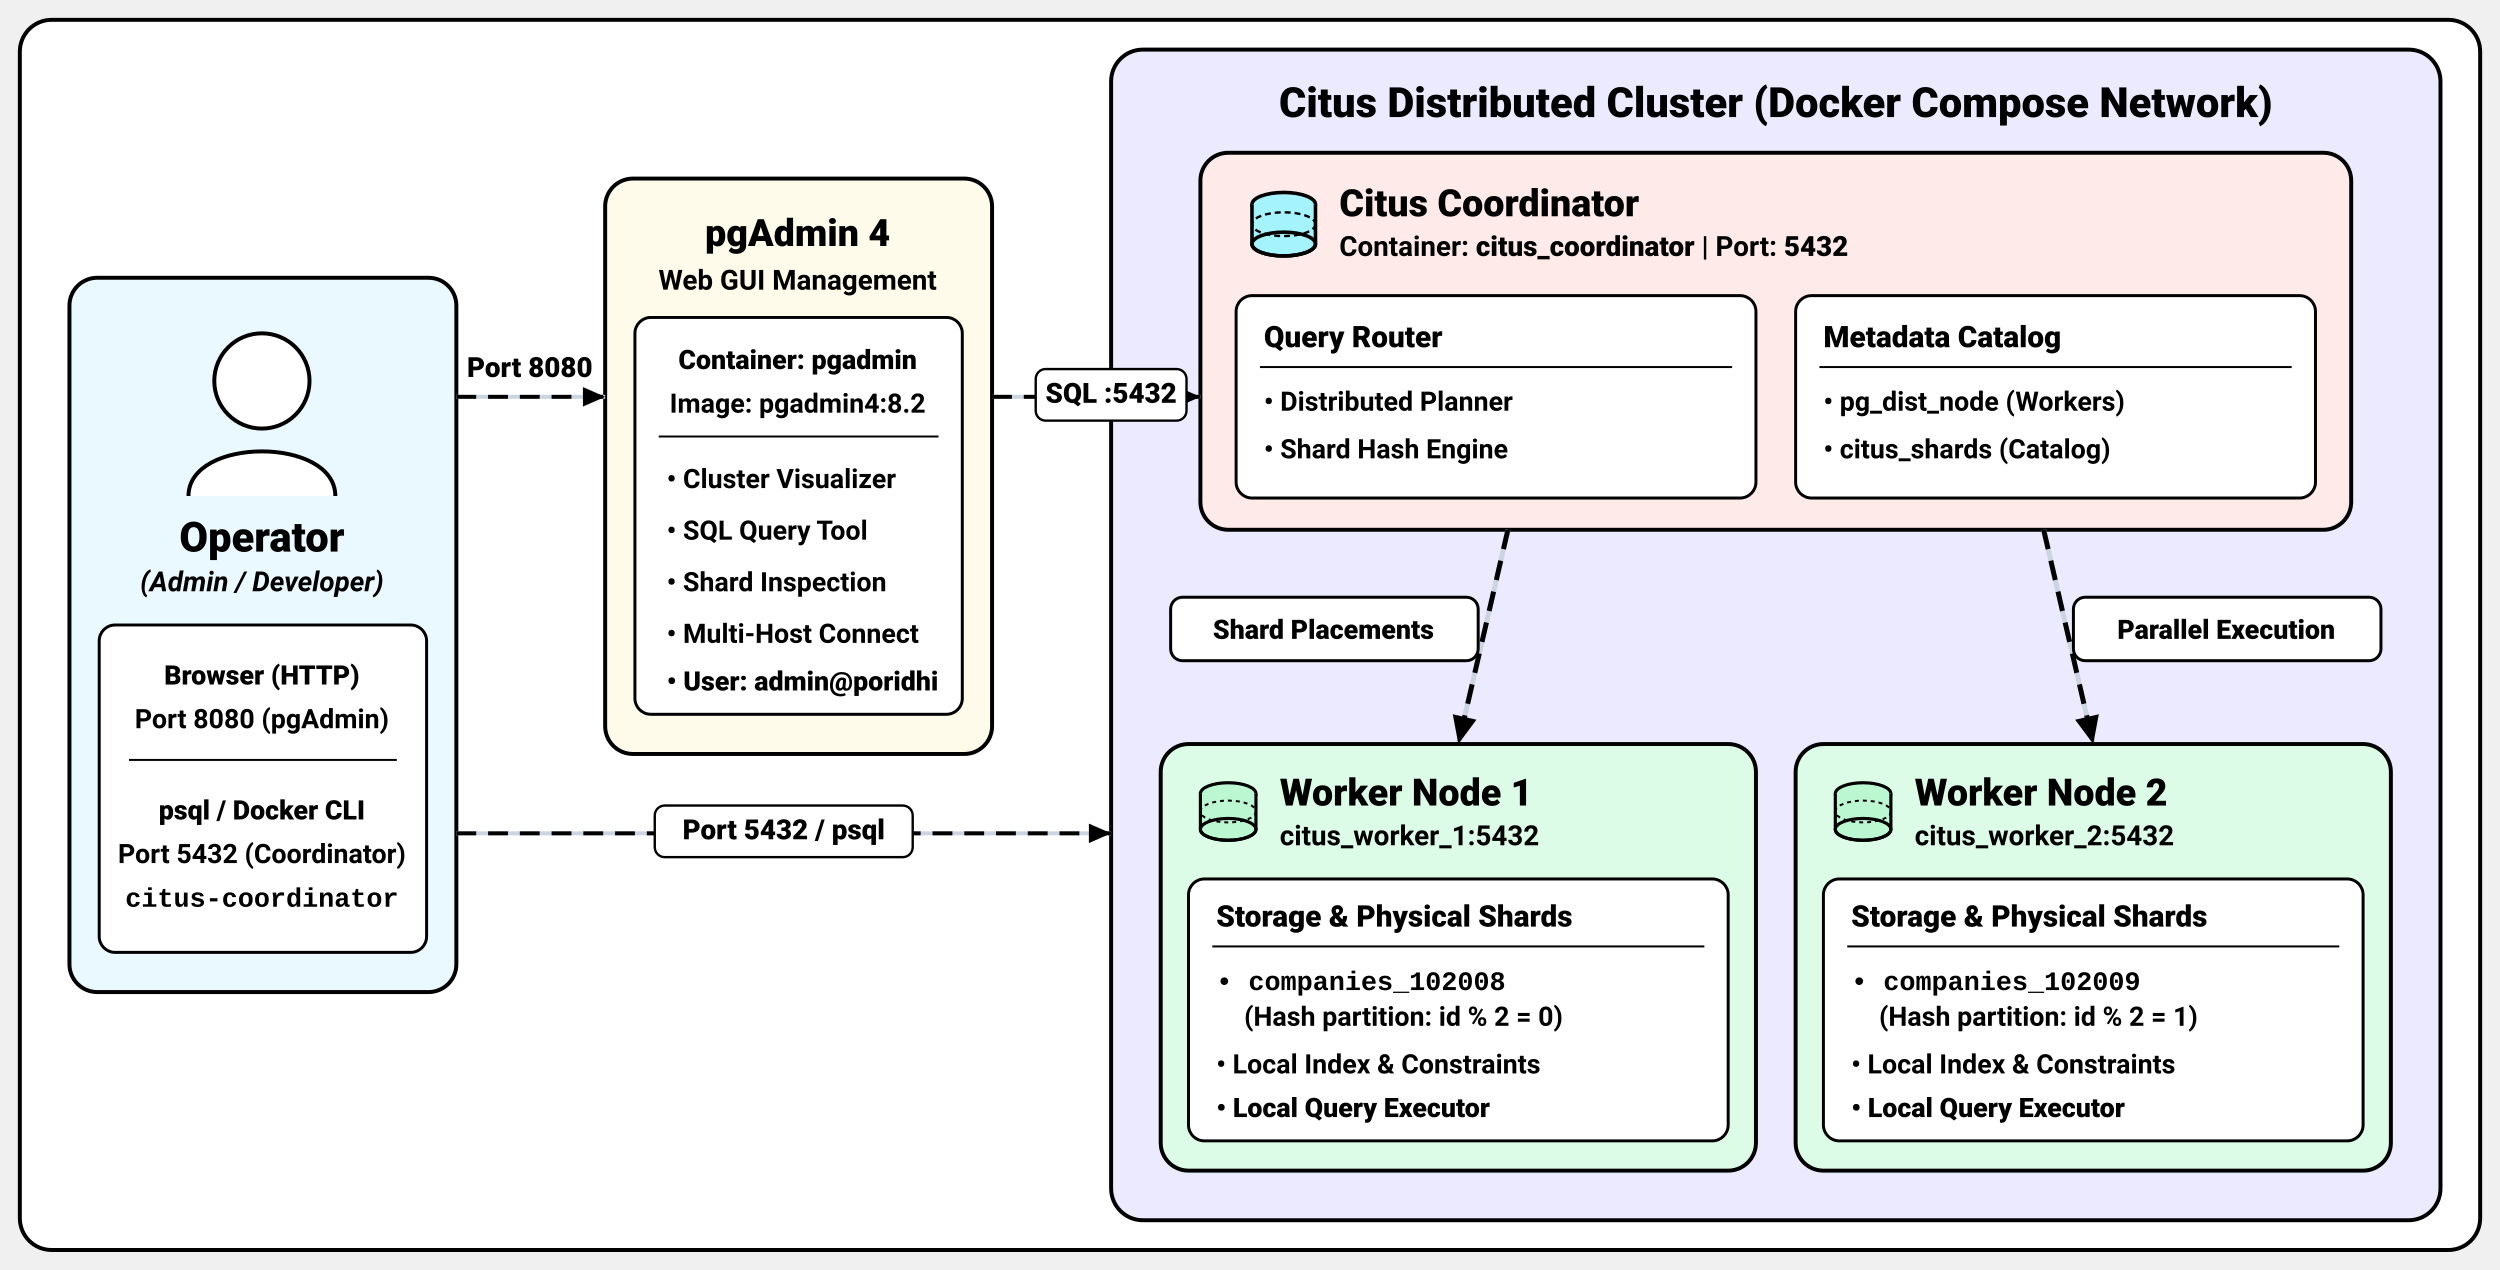
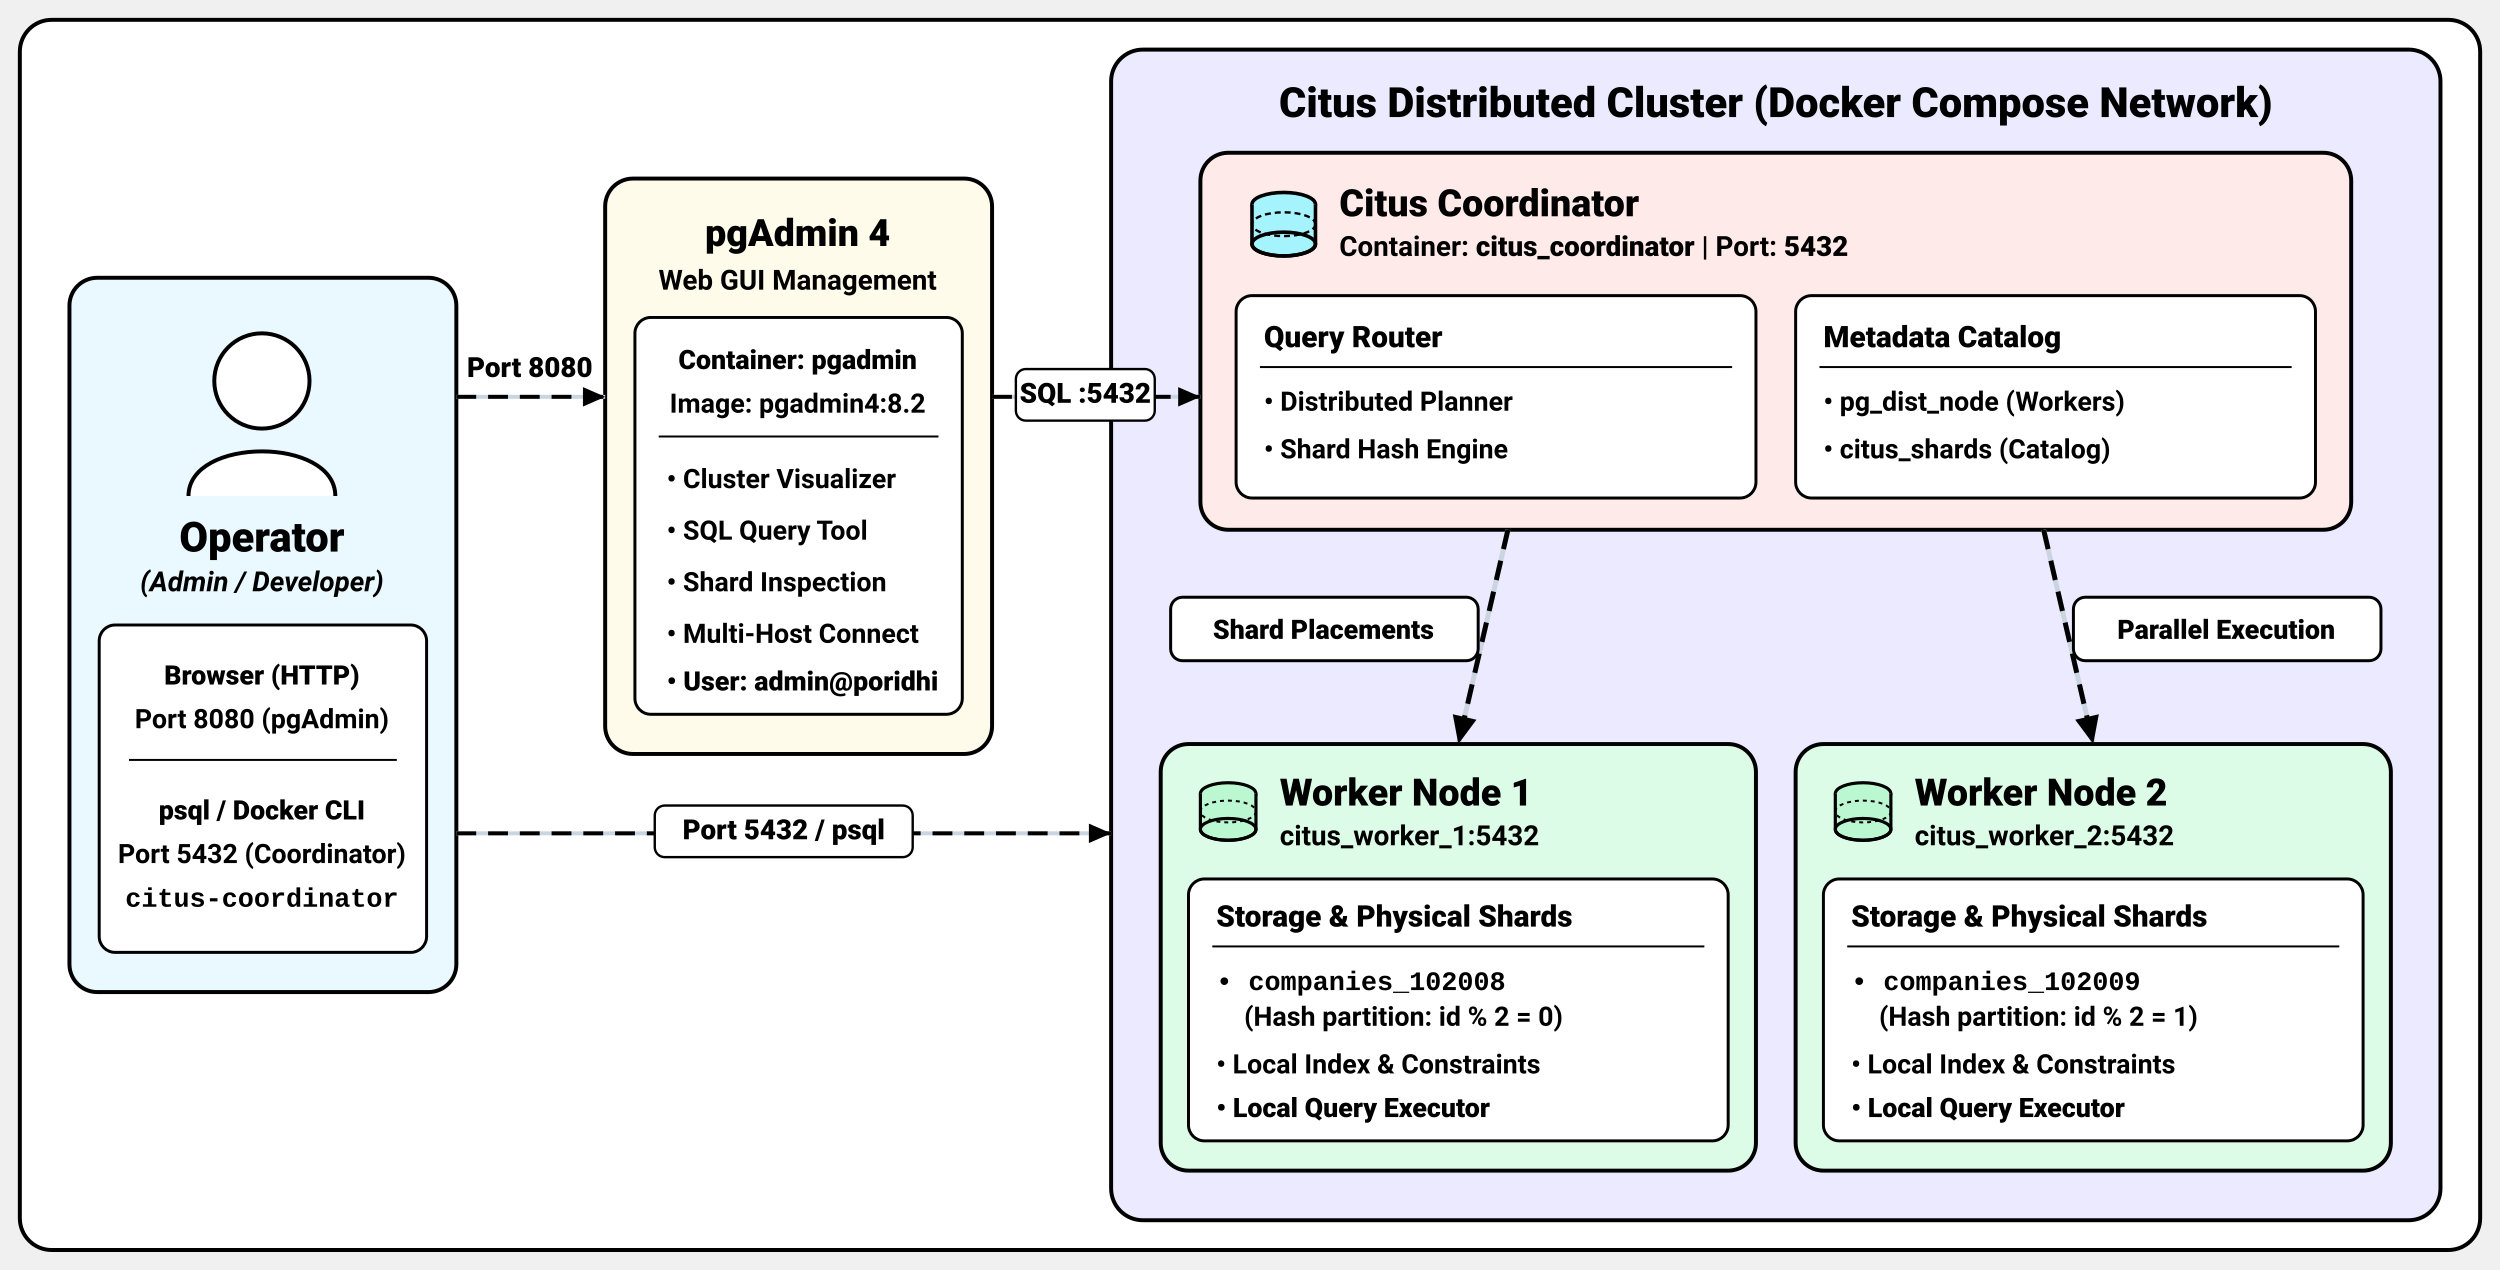
<svg xmlns="http://www.w3.org/2000/svg" viewBox="0 0 1260 640" width="100%" height="auto">
  <defs>
    <style>
      .txt-title { font-family: -apple-system, BlinkMacSystemFont, "Segoe UI", Roboto, Helvetica, Arial, sans-serif; font-size: 21px; font-weight: 800; fill: #000000; }
      .txt-node-title { font-family: -apple-system, BlinkMacSystemFont, "Segoe UI", Roboto, Helvetica, Arial, sans-serif; font-size: 19px; font-weight: 800; fill: #000000; }
      .txt-node-sub { font-family: -apple-system, BlinkMacSystemFont, "Segoe UI", Roboto, Helvetica, Arial, sans-serif; font-size: 14px; font-weight: 600; fill: #000000; }
      .txt-box-title { font-family: -apple-system, BlinkMacSystemFont, "Segoe UI", Roboto, Helvetica, Arial, sans-serif; font-size: 15px; font-weight: 800; fill: #000000; }
      .txt-body { font-family: -apple-system, BlinkMacSystemFont, "Segoe UI", Roboto, Helvetica, Arial, sans-serif; font-size: 13.5px; font-weight: 600; fill: #000000; }
      .txt-body-bold { font-family: -apple-system, BlinkMacSystemFont, "Segoe UI", Roboto, Helvetica, Arial, sans-serif; font-size: 13.5px; font-weight: 800; fill: #000000; }
      .txt-code { font-family: "SFMono-Regular", Consolas, "Liberation Mono", Menlo, monospace; font-size: 13.5px; font-weight: 700; fill: #000000; }
      .txt-arrow-label { font-family: -apple-system, BlinkMacSystemFont, "Segoe UI", Roboto, Helvetica, Arial, sans-serif; font-size: 14px; font-weight: 800; fill: #000000; }
      .txt-badge { font-family: -apple-system, BlinkMacSystemFont, "Segoe UI", Roboto, Helvetica, Arial, sans-serif; font-size: 13.5px; font-weight: 800; fill: #000000; }

      /* Live Flow Animations */
      @keyframes flow-dash {
        from { stroke-dashoffset: 0; }
        to { stroke-dashoffset: -32; }
      }
      .anim-flow {
        stroke-dasharray: 10 6;
        animation: flow-dash 1.2s linear infinite;
      }
      .anim-flow-fast {
        stroke-dasharray: 10 6;
        animation: flow-dash 0.9s linear infinite;
      }
    </style>
    <marker id="arrow" viewBox="0 0 10 10" refX="8" refY="5" markerWidth="7" markerHeight="7" orient="auto">
      <path d="M 0 1.5 L 8 5 L 0 8.5 z" fill="#000000" />
    </marker>
  </defs>
  <rect x="10" y="10" width="1240" height="620" rx="16" fill="#ffffff" stroke="#000000" stroke-width="2" />
  <g transform="translate(35, 140)">
    <rect width="195" height="360" rx="14" fill="#eaf8ff" stroke="#000000" stroke-width="2" />
    <circle cx="97" cy="52" r="24" fill="#ffffff" stroke="#000000" stroke-width="2" />
    <path d="M 60 110 C 60 80, 134 80, 134 110" fill="#ffffff" stroke="#000000" stroke-width="2" />
    <text x="97" y="138" class="txt-title" text-anchor="middle">Operator</text>
    <text x="97" y="158" class="txt-node-sub" font-style="italic" text-anchor="middle">(Admin / Developer)</text>
    <g transform="translate(15, 175)">
      <rect width="165" height="165" rx="8" fill="#ffffff" stroke="#000000" stroke-width="1.5" />
      <text x="82" y="30" class="txt-body-bold" text-anchor="middle">Browser (HTTP)</text>
      <text x="82" y="52" class="txt-body" text-anchor="middle">Port 8080 (pgAdmin)</text>
      <line x1="15" y1="68" x2="150" y2="68" stroke="#000000" stroke-width="1" />
      <text x="82" y="98" class="txt-body-bold" text-anchor="middle">psql / Docker CLI</text>
      <text x="82" y="120" class="txt-body" text-anchor="middle">Port 5432 (Coordinator)</text>
      <text x="82" y="142" class="txt-code" font-size="12" text-anchor="middle">citus-coordinator</text>
    </g>
  </g>
  <g transform="translate(305, 90)">
    <rect width="195" height="290" rx="14" fill="#fffbeb" stroke="#000000" stroke-width="2" />
    <text x="97" y="34" class="txt-node-title" text-anchor="middle">pgAdmin 4</text>
    <text x="97" y="56" class="txt-node-sub" text-anchor="middle">Web GUI Management</text>
    <g transform="translate(15, 70)">
      <rect width="165" height="200" rx="8" fill="#ffffff" stroke="#000000" stroke-width="1.5" />
      <text x="82" y="26" class="txt-body-bold" text-anchor="middle">Container: pgadmin</text>
      <text x="82" y="48" class="txt-body" text-anchor="middle">Image: pgadmin4:8.2</text>
      <line x1="12" y1="60" x2="153" y2="60" stroke="#000000" stroke-width="1" />
      <text x="16" y="86" class="txt-body">• Cluster Visualizer</text>
      <text x="16" y="112" class="txt-body">• SQL Query Tool</text>
      <text x="16" y="138" class="txt-body">• Shard Inspection</text>
      <text x="16" y="164" class="txt-body">• Multi-Host Connect</text>
      <text x="16" y="188" class="txt-body-bold" font-size="12.5">• User: admin@poridhi</text>
    </g>
  </g>
  <g transform="translate(560, 25)">
    <rect width="670" height="590" rx="16" fill="#ebeaff" stroke="#000000" stroke-width="2" />
    <text x="335" y="34" class="txt-title" text-anchor="middle">Citus Distributed Cluster (Docker Compose Network)</text>
    <g transform="translate(45, 52)">
      <rect width="580" height="190" rx="14" fill="#ffeaea" stroke="#000000" stroke-width="2" />
      <g transform="translate(24, 16)">
        <ellipse cx="18" cy="10" rx="16" ry="6" fill="#a5f3fc" stroke="#000000" stroke-width="1.8" />
        <path d="M 2 10 L 2 30 A 16 6 0 0 0 34 30 L 34 10" fill="#a5f3fc" stroke="#000000" stroke-width="1.8" />
        <ellipse cx="18" cy="20" rx="16" ry="6" fill="none" stroke="#000000" stroke-width="1.2" stroke-dasharray="3 2" />
        <ellipse cx="18" cy="30" rx="16" ry="6" fill="none" stroke="#000000" stroke-width="1.8" />
      </g>
      <text x="70" y="32" class="txt-node-title">Citus Coordinator</text>
      <text x="70" y="52" class="txt-node-sub">Container: <tspan font-weight="800">citus_coordinator</tspan> | Port: <tspan font-weight="800">5432</tspan>
      </text>
      <g transform="translate(18, 72)">
        <rect width="262" height="102" rx="8" fill="#ffffff" stroke="#000000" stroke-width="1.5" />
        <text x="14" y="26" class="txt-box-title">Query Router</text>
        <line x1="12" y1="36" x2="250" y2="36" stroke="#000000" stroke-width="1" />
        <text x="14" y="58" class="txt-body">• Distributed Planner</text>
        <text x="14" y="82" class="txt-body">• Shard Hash Engine</text>
      </g>
      <g transform="translate(300, 72)">
        <rect width="262" height="102" rx="8" fill="#ffffff" stroke="#000000" stroke-width="1.5" />
        <text x="14" y="26" class="txt-box-title">Metadata Catalog</text>
        <line x1="12" y1="36" x2="250" y2="36" stroke="#000000" stroke-width="1" />
        <text x="14" y="58" class="txt-body">• pg_dist_node (Workers)</text>
        <text x="14" y="82" class="txt-body">• citus_shards (Catalog)</text>
      </g>
    </g>
    <path d="M 200 242 L 175 350" fill="none" stroke="#cbd5e1" stroke-width="2.5" />
    <path d="M 200 242 L 175 350" fill="none" stroke="#000000" stroke-width="2.5" class="anim-flow" marker-end="url(#arrow)">
      <animate attributeName="stroke-dashoffset" from="0" to="-32" dur="1.2s" repeatCount="indefinite" />
    </path>
    <path d="M 470 242 L 495 350" fill="none" stroke="#cbd5e1" stroke-width="2.5" />
    <path d="M 470 242 L 495 350" fill="none" stroke="#000000" stroke-width="2.5" class="anim-flow" marker-end="url(#arrow)">
      <animate attributeName="stroke-dashoffset" from="0" to="-32" dur="1.2s" repeatCount="indefinite" />
    </path>
    <g transform="translate(30, 276)">
      <rect width="155" height="32" rx="6" fill="#ffffff" stroke="#000000" stroke-width="1.5" />
      <text x="77" y="21" class="txt-badge" text-anchor="middle">Shard Placements</text>
    </g>
    <g transform="translate(485, 276)">
      <rect width="155" height="32" rx="6" fill="#ffffff" stroke="#000000" stroke-width="1.5" />
      <text x="77" y="21" class="txt-badge" text-anchor="middle">Parallel Execution</text>
    </g>
    <g transform="translate(25, 350)">
      <rect width="300" height="215" rx="14" fill="#dcfce7" stroke="#000000" stroke-width="2" />
      <g transform="translate(18, 16)">
        <ellipse cx="16" cy="9" rx="14" ry="5.5" fill="#bbf7d0" stroke="#000000" stroke-width="1.6" />
        <path d="M 2 9 L 2 27 A 14 5.5 0 0 0 30 27 L 30 9" fill="#bbf7d0" stroke="#000000" stroke-width="1.6" />
        <ellipse cx="16" cy="18" rx="14" ry="5.5" fill="none" stroke="#000000" stroke-width="1" stroke-dasharray="2 2" />
        <ellipse cx="16" cy="27" rx="14" ry="5.5" fill="none" stroke="#000000" stroke-width="1.6" />
      </g>
      <text x="60" y="31" class="txt-node-title">Worker Node 1</text>
      <text x="60" y="51" class="txt-node-sub">citus_worker_1:5432</text>
      <g transform="translate(14, 68)">
        <rect width="272" height="132" rx="8" fill="#ffffff" stroke="#000000" stroke-width="1.5" />
        <text x="14" y="24" class="txt-box-title">Storage &amp; Physical Shards</text>
        <line x1="12" y1="34" x2="260" y2="34" stroke="#000000" stroke-width="1" />
        <text x="14" y="56" class="txt-code">• companies_102008</text>
        <text x="28" y="74" class="txt-body">(Hash partition: id % 2 = 0)</text>
        <text x="14" y="98" class="txt-body">• Local Index &amp; Constraints</text>
        <text x="14" y="120" class="txt-body-bold">• Local Query Executor</text>
      </g>
    </g>
    <g transform="translate(345, 350)">
      <rect width="300" height="215" rx="14" fill="#dcfce7" stroke="#000000" stroke-width="2" />
      <g transform="translate(18, 16)">
        <ellipse cx="16" cy="9" rx="14" ry="5.5" fill="#bbf7d0" stroke="#000000" stroke-width="1.6" />
        <path d="M 2 9 L 2 27 A 14 5.5 0 0 0 30 27 L 30 9" fill="#bbf7d0" stroke="#000000" stroke-width="1.6" />
        <ellipse cx="16" cy="18" rx="14" ry="5.5" fill="none" stroke="#000000" stroke-width="1" stroke-dasharray="2 2" />
        <ellipse cx="16" cy="27" rx="14" ry="5.5" fill="none" stroke="#000000" stroke-width="1.6" />
      </g>
      <text x="60" y="31" class="txt-node-title">Worker Node 2</text>
      <text x="60" y="51" class="txt-node-sub">citus_worker_2:5432</text>
      <g transform="translate(14, 68)">
        <rect width="272" height="132" rx="8" fill="#ffffff" stroke="#000000" stroke-width="1.5" />
        <text x="14" y="24" class="txt-box-title">Storage &amp; Physical Shards</text>
        <line x1="12" y1="34" x2="260" y2="34" stroke="#000000" stroke-width="1" />
        <text x="14" y="56" class="txt-code">• companies_102009</text>
        <text x="28" y="74" class="txt-body">(Hash partition: id % 2 = 1)</text>
        <text x="14" y="98" class="txt-body">• Local Index &amp; Constraints</text>
        <text x="14" y="120" class="txt-body-bold">• Local Query Executor</text>
      </g>
    </g>
  </g>
  <path d="M 230 200 L 305 200" fill="none" stroke="#cbd5e1" stroke-width="2" />
  <path d="M 230 200 L 305 200" fill="none" stroke="#000000" stroke-width="2" class="anim-flow" marker-end="url(#arrow)">
    <animate attributeName="stroke-dashoffset" from="0" to="-32" dur="1.2s" repeatCount="indefinite" />
  </path>
  <text x="267" y="190" class="txt-arrow-label" text-anchor="middle">Port 8080</text>
  <path d="M 230 420 L 560 420" fill="none" stroke="#cbd5e1" stroke-width="2" />
  <path d="M 230 420 L 560 420" fill="none" stroke="#000000" stroke-width="2" class="anim-flow" marker-end="url(#arrow)">
    <animate attributeName="stroke-dashoffset" from="0" to="-32" dur="1.2s" repeatCount="indefinite" />
  </path>
  <rect x="330" y="406" width="130" height="26" rx="5" fill="#ffffff" stroke="#000000" stroke-width="1.2" />
  <text x="395" y="423" class="txt-arrow-label" font-size="12.5" text-anchor="middle">Port 5432 / psql</text>
  <path d="M 500 200 L 605 200" fill="none" stroke="#cbd5e1" stroke-width="2" />
  <path d="M 500 200 L 605 200" fill="none" stroke="#000000" stroke-width="2" class="anim-flow-fast" marker-end="url(#arrow)">
    <animate attributeName="stroke-dashoffset" from="0" to="-32" dur="0.9s" repeatCount="indefinite" />
  </path>
-   <rect x="522" y="186" width="76" height="26" rx="5" fill="#ffffff" stroke="#000000" stroke-width="1.2" />
-   <text x="560" y="203" class="txt-arrow-label" font-size="12" text-anchor="middle">SQL :5432</text>
+   <rect x="512" y="186" width="70" height="26" rx="5" fill="#ffffff" stroke="#000000" stroke-width="1.2" />
+   <text x="547" y="203" class="txt-arrow-label" font-size="12" text-anchor="middle">SQL :5432</text>
</svg>
